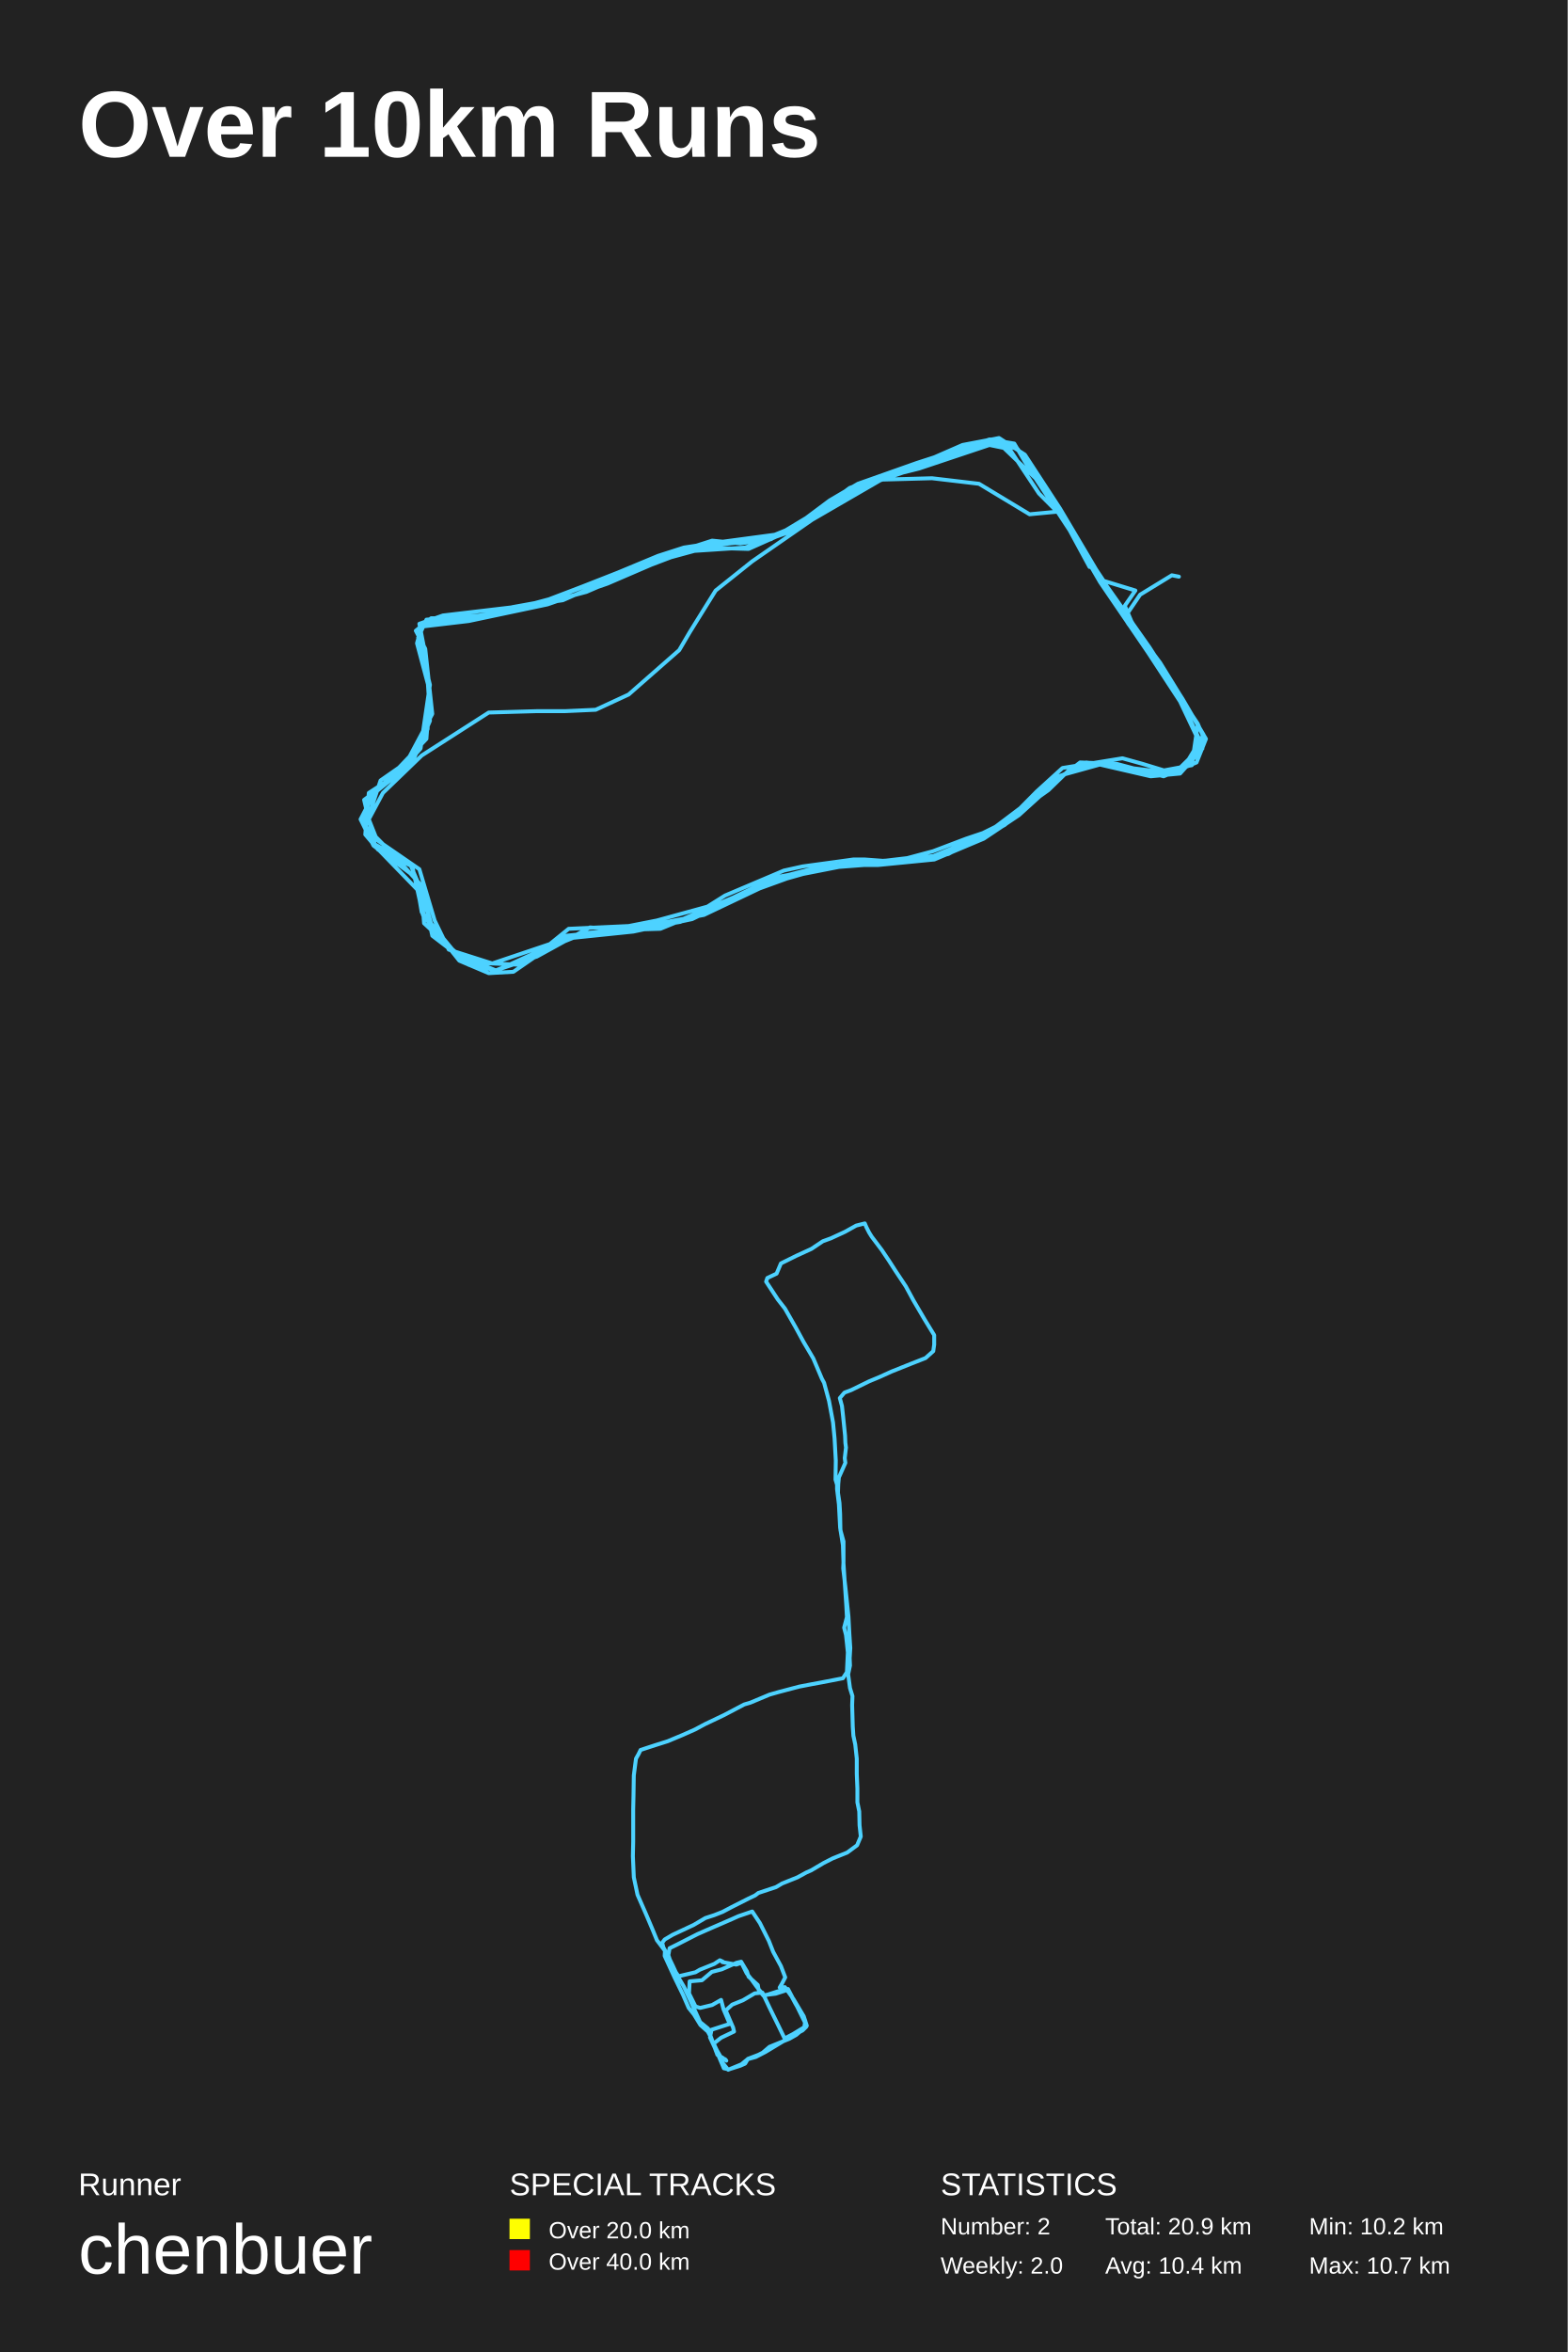
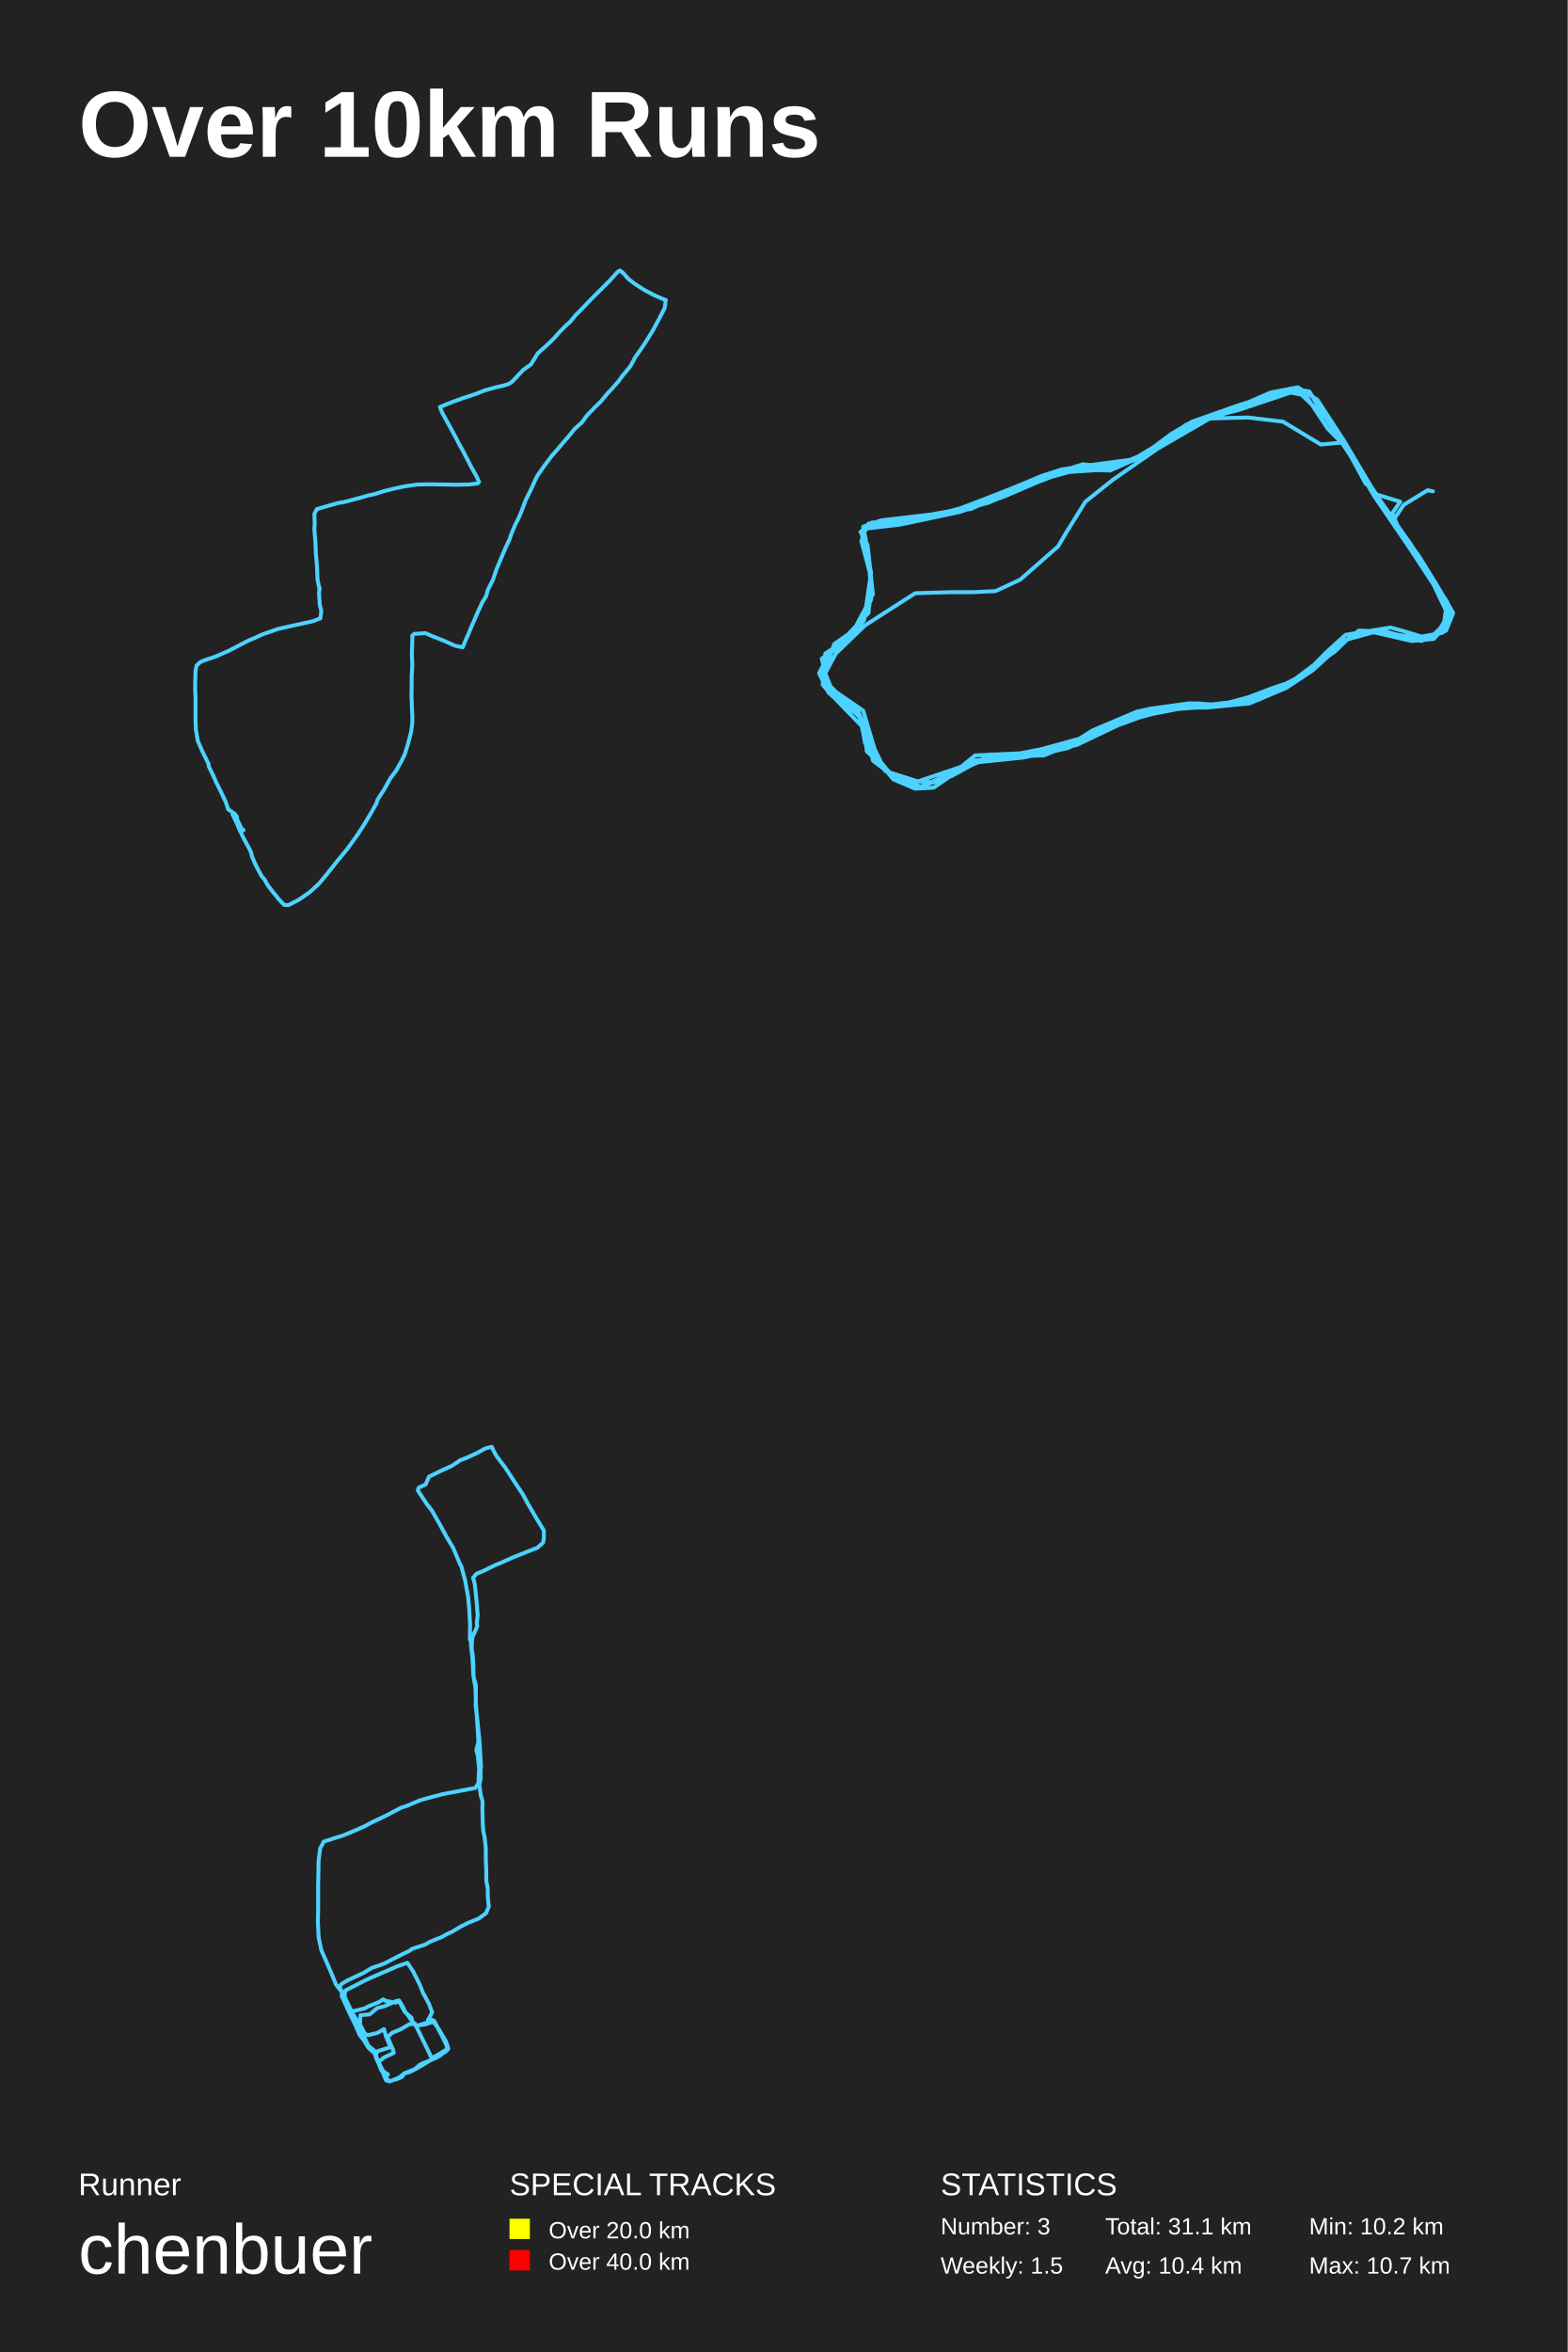
<svg xmlns="http://www.w3.org/2000/svg" baseProfile="full" height="300mm" version="1.1" viewBox="0,0,200,300" width="200mm">
  <defs />
  <rect fill="#222222" height="300" width="200" x="0" y="0" />
  <text fill="#FFFFFF" style="font-size:12px; font-family:Arial; font-weight:bold;" x="10" y="20">Over 10km Runs</text>
  <text fill="#FFFFFF" style="font-size:4px; font-family:Arial" x="10" y="280">Runner</text>
  <text fill="#FFFFFF" style="font-size:9px; font-family:Arial" x="10" y="290">chenbuer</text>
  <text fill="#FFFFFF" style="font-size:4px; font-family:Arial" x="65" y="280">SPECIAL TRACKS</text>
  <rect fill="yellow" height="2.6" width="2.6" x="65" y="283" />
  <text fill="#FFFFFF" style="font-size:3px; font-family:Arial" x="70" y="285.5">Over 20.0 km</text>
  <rect fill="red" height="2.6" width="2.6" x="65" y="287" />
  <text fill="#FFFFFF" style="font-size:3px; font-family:Arial" x="70" y="289.5">Over 40.0 km</text>
  <text fill="#FFFFFF" style="font-size:4px; font-family:Arial" x="120" y="280">STATISTICS</text>
-   <text fill="#FFFFFF" style="font-size:3px; font-family:Arial" x="120" y="285">Number: 2</text>
-   <text fill="#FFFFFF" style="font-size:3px; font-family:Arial" x="120" y="290">Weekly: 2.0</text>
-   <text fill="#FFFFFF" style="font-size:3px; font-family:Arial" x="141" y="285">Total: 20.9 km</text>
+   <text fill="#FFFFFF" style="font-size:3px; font-family:Arial" x="120" y="285">Number: 3</text>
+   <text fill="#FFFFFF" style="font-size:3px; font-family:Arial" x="120" y="290">Weekly: 1.5</text>
+   <text fill="#FFFFFF" style="font-size:3px; font-family:Arial" x="141" y="285">Total: 31.1 km</text>
  <text fill="#FFFFFF" style="font-size:3px; font-family:Arial" x="141" y="290">Avg: 10.4 km</text>
  <text fill="#FFFFFF" style="font-size:3px; font-family:Arial" x="167" y="285">Min: 10.2 km</text>
  <text fill="#FFFFFF" style="font-size:3px; font-family:Arial" x="167" y="290">Max: 10.7 km</text>
-   <polyline fill="none" points="139.0,72.317 135.55,65.951 132.55,62.945 128.8,57.286 125.35,56.579 115.15,60.292 109.45,62.237 100.6,67.896 95.05,69.841 86.95,70.372 77.5,74.439 69.85,77.092 59.8,79.214 53.8,79.921 53.2,82.043 54.85,88.232 54.4,94.244 47.65,101.318 46.0,104.501 47.65,107.86 53.05,111.927 53.8,116.348 59.05,122.714 66.55,123.068 72.4,119.531 78.4,118.647 84.25,118.47 91.15,115.641 98.8,111.927 105.55,110.69 110.2,110.336 119.65,109.098 127.15,105.385 130,103.616 134.5,99.196 139.9,97.427 146.8,99.019 150.55,98.665 153.4,95.482 150.55,89.47 146.5,83.281 140.35,74.262 136.75,68.073 132.1,61 127.3,56.402 117.25,59.762 112.3,61 105.1,64.713 98.35,68.78 91.45,69.488 85.6,71.079 80.95,72.848 74.8,75.5 70.15,76.738 61.9,78.506 53.8,79.567 53.35,81.689 54.7,87.348 54.85,91.946 52.6,97.25 47.35,101.494 46.3,104.677 47.8,107.86 53.8,114.049 54.1,117.763 59.8,123.068 63.4,123.775 72.25,119.708 80.8,118.824 88.3,117.232 97.45,112.812 101.05,111.751 107.35,110.513 109.6,110.336 112,110.336 119.2,109.629 125.5,106.976 130,103.97 133.9,100.433 135.55,98.842 140.65,97.427 146.35,98.665 152.05,97.604 152.8,92.476 149.8,87.525 143.95,79.567 137.95,69.841 134.05,63.652 129.85,57.286 126.4,56.225 120.1,58.347 114.7,59.939 108.1,62.591 101.05,67.542 95.5,70.018 89.35,69.841 85.0,71.256 79.45,73.201 71.8,76.561 67.0,77.268 56.5,78.506 53.5,79.567 54.4,84.165 54.7,88.939 54.55,93.007 51.4,98.311 47.05,101.141 46.6,106.446 48.25,108.391 52.6,110.513 53.95,116.702 58.6,122.537 62.35,124.129 65.5,123.952 69.85,120.946 74.65,119.001 79.45,118.647 89.8,116.702 98.35,112.635 105.85,110.513 117.4,109.805 121,108.921 123.25,107.684 126.55,105.738 128.5,104.501 133.75,100.787 136.3,98.311 139.75,97.427 142.0,97.427 145.15,98.488 150.55,98.665 153.55,93.714 150.4,88.409 148.0,84.519 144.7,80.098 143.5,77.268 144.85,75.323 140.8,74.085 134.8,65.067 130.75,58.878 129.4,56.579 126.25,56.048 116.95,59.054 109.45,61.707 105.85,63.829 101.35,67.189 97.0,68.957 94.45,69.311 90.85,68.957 85.9,70.549 80.2,72.671 70.9,76.207 64.3,77.976 61.15,78.506 54.4,79.037 53.35,81.336 54.85,87.348 53.65,95.482 50.5,99.019 46.45,102.025 47.8,107.684 52.3,110.159 54.1,114.403 55.3,119.001 59.8,122.891 63.25,123.775 68.5,122.007 75.25,118.293 80.5,118.647 86.8,117.586 92.05,115.11 100.0,111.751 104.8,110.513 111.85,110.159 118.0,109.629 124.45,106.976 129.55,104.147 134.35,99.903 137.8,97.25 142.45,97.427 148.45,99.019 152.65,97.25 153.85,94.244 150.85,89.116 146.65,82.573 140.8,74.262 135.25,64.89 130.75,57.993 127.45,55.871 122.8,56.755 118.75,58.524 114.7,59.939 108.4,62.237 105.1,64.713 99.85,68.073 91.9,69.134 87.25,69.841 83.95,70.902 78.85,73.024 74.35,74.793 69.25,76.738 65.35,77.445 61.0,78.683 59.05,78.86 55.0,78.86 53.05,80.451 54.25,82.75 55.15,91.061 51.85,97.25 48.55,99.549 46.6,105.385 49.75,108.568 53.8,112.988 55.15,119.354 58.15,121.653 63.25,123.775 69.1,121.476 72.25,119.354 80.95,118.47 87.1,117.232 92.5,114.934 96.85,113.342 102.7,111.22 109.15,109.982 112.45,109.805 118.45,109.452 124.15,107.507 128.2,105.208 133.0,100.964 134.95,99.196 138.55,97.25 147.1,98.311 149.8,98.665 152.35,96.366 153.7,94.421 152.8,92.299 147.25,83.988 144.1,78.86 139.6,72.494 135.1,65.244 131.35,65.597 124.9,61.707 118.9,61 112.45,61.176 103.6,66.305 95.95,71.61 91.3,75.323 88.0,80.628 86.65,82.927 80.2,88.586 76.0,90.531 72.1,90.708 68.5,90.708 62.35,90.885 53.8,96.366 48.85,101.141 47.05,104.501 48.1,107.153 53.5,110.866 55.45,117.409 57.25,121.123 62.8,122.891 70.15,120.415 72.55,118.47 80.2,118.117 83.8,117.409 90.25,115.641 92.5,114.226 100.0,111.043 102.4,110.513 106.3,109.982 108.85,109.629 110.35,109.629 112.75,109.805 115.75,109.452 119.05,108.568 123.25,106.976 126.4,105.915 130.15,103.086 132.25,100.964 135.55,97.958 143.2,96.72 145.75,97.427 149.8,98.665 153.4,95.128 150.55,89.116 147.7,84.165 143.65,78.506 145.45,75.854 149.5,73.378 150.4,73.555" stroke="#4DD2FF" stroke-linecap="round" stroke-linejoin="round" stroke-width="0.5" />
-   <polyline fill="none" points="92.112,262.515 91.364,261.68 90.617,259.591 90.341,258.756 89.318,257.921 89.004,257.225 88.02,255.044 87.233,253.373 86.407,251.981 85.856,250.774 85.187,249.382 84.636,248.407 84.479,247.804 84.794,247.386 85.817,246.783 88.492,245.53 89.987,244.648 91.128,244.277 92.19,243.859 93.331,243.256 95.535,242.142 96.321,241.771 96.754,241.446 98.997,240.704 99.784,240.24 101.751,239.451 102.852,238.847 103.482,238.569 105.056,237.641 106.236,237.037 108.085,236.295 109.344,235.367 109.816,234.253 109.659,232.814 109.619,231.051 109.383,229.89 109.383,228.127 109.305,226.27 109.305,224.321 109.108,222.511 108.872,221.397 108.793,220.237 108.715,217.499 108.754,216.339 108.439,215.318 108.203,213.554 108.439,212.44 108.4,211.512 108.478,210.212 108.36,208.402 108.242,206.174 108.006,203.9 107.849,202.415 107.574,200.048 107.613,199.166 107.613,198.052 107.613,196.613 107.219,195.175 107.18,193.086 107.101,191.694 106.905,190.394 106.944,189.28 107.023,188.445 107.849,186.588 107.77,185.985 107.928,184.639 107.849,184.035 107.81,183.107 107.574,180.786 107.416,179.347 107.141,178.326 107.731,177.63 108.596,177.305 110.878,176.191 112.216,175.634 113.75,174.938 116.19,173.963 118.078,173.221 119.062,172.339 119.18,171.503 119.18,170.296 117.96,168.3 116.544,165.887 115.56,164.077 114.262,162.127 113.396,160.781 112.491,159.435 111.193,157.717 110.878,157.207 110.524,156.511 110.328,156.046 109.226,156.325 107.81,157.114 106,157.95 104.977,158.321 103.521,159.296 101.593,160.178 99.626,161.152 99.075,162.452 97.895,163.009 97.738,163.473 99.233,165.748 100.138,166.908 101.515,169.322 102.498,171.132 103.757,173.267 104.859,175.866 105.134,176.377 105.764,178.698 106.275,181.436 106.472,183.478 106.629,186.31 106.59,188.723 106.787,189.373 106.787,189.93 107.023,191.879 107.18,194.85 107.534,197.078 107.613,199.445 107.77,201.858 107.967,204.782 108.046,206.267 107.692,207.613 107.928,208.541 108.046,209.609 108.164,210.769 108.046,213.275 107.534,214.064 104.898,214.575 103.639,214.807 101.947,215.132 99.311,215.828 98.171,216.153 95.731,217.174 94.944,217.406 92.387,218.752 89.948,219.912 88.649,220.608 87.076,221.305 85.187,222.094 83.574,222.604 81.725,223.207 81.45,223.764 81.135,224.321 80.86,226.456 80.82,229.009 80.781,230.772 80.781,233.417 80.781,234.903 80.742,236.759 80.86,239.451 81.332,241.678 82.433,244.184 83.259,246.133 83.81,247.479 84.833,248.825 84.794,249.475 86.053,252.213 87.115,254.394 87.863,256.111 88.531,256.946 89.358,258.292 90.302,259.127 90.577,259.638 91.207,261.216 91.522,262.097 92.19,262.469 92.662,262.84 92.505,262.654 91.994,262.886 92.899,264.0 94.59,263.304 95.377,262.654 96.4,262.376 97.659,261.726 99.587,260.566 101.043,259.684 102.38,258.988 102.852,258.524 102.695,257.967 101.554,255.647 100.531,253.698 99.154,254.023 97.423,254.58 96.794,253.837 96.676,253.187 95.495,252.12 95.298,251.47 94.551,250.217 93.961,250.356 92.82,250.867 92.072,251.192 90.813,251.517 89.554,252.584 87.981,252.723 87.902,254.255 88.728,255.925 89.318,256.111 90.853,255.74 91.994,255.09 92.308,256.297 93.095,258.153 92.505,258.338 90.774,258.895 90.577,259.87 91.049,260.891 91.718,262.329 92.348,263.814 92.977,263.954 94.433,263.49 95.062,263.211 95.417,262.608 96.754,262.097 97.305,261.819 98.171,261.076 99.193,260.659 100.689,260.055 101.593,259.545 102.931,258.385 102.538,257.178 101.239,254.997 100.138,253.466 99.469,253.512 99.744,253.048 100.177,252.213 99.626,250.774 98.643,248.964 98.092,247.572 96.951,245.298 95.967,243.813 94.197,244.416 93.371,244.788 90.695,245.948 89.004,246.69 86.368,248.036 85.423,248.5 85.266,249.382 85.777,250.913 86.564,252.074 88.728,251.563 89.279,251.238 91.128,250.496 91.836,250.032 92.23,250.217 92.151,250.264 93.921,250.589 94.59,250.356 95.259,251.702 95.81,252.398 96.479,253.327 96.872,253.837 97.462,254.487 98.957,254.301 100.531,253.791 101.475,255.554 102.734,257.735 102.616,258.57 101.161,259.452 100.098,260.009 99.311,258.385 98.171,256.065 97.266,254.162 96.282,254.255 94.787,255.136 93.41,255.693 92.584,256.436 93.528,258.617 93.646,259.127 91.994,259.916 91.049,260.659 91.443,261.494 91.954,262.376" stroke="#4DD2FF" stroke-linecap="round" stroke-linejoin="round" stroke-width="0.5" />
+   <polyline fill="none" points="31.063,105.854 30.664,105.644 30.287,104.651 29.933,103.788 29.113,103.239 28.802,102.298 28.182,100.991 27.583,99.788 27.229,98.978 26.63,97.749 26.608,97.436 25.855,95.919 25.234,94.507 24.99,93.07 24.946,91.945 24.946,90.455 24.946,88.86 24.902,88.128 24.902,87.187 24.946,85.54 25.079,84.886 25.567,84.442 26.121,84.207 27.162,83.867 27.65,83.684 29.246,82.978 30.709,82.22 31.396,81.854 31.95,81.592 32.415,81.409 33.545,80.886 34.654,80.52 35.429,80.233 37.047,79.867 38.488,79.553 39.818,79.265 40.128,79.161 40.86,78.873 40.926,78.429 40.993,77.906 40.793,77.147 40.704,75.631 40.771,75.003 40.749,74.899 40.771,75.213 40.505,73.905 40.438,72.206 40.305,70.715 40.239,69.173 40.106,67.499 40.15,66.767 40.106,65.538 40.438,64.937 41.946,64.493 43.165,64.153 43.852,64.048 45.425,63.63 46.666,63.29 46.91,63.211 47.797,63.028 48.927,62.662 50.057,62.375 51.587,62.035 53.271,61.799 54.845,61.773 56.529,61.799 58.192,61.826 59.787,61.799 60.918,61.669 61.117,61.459 60.763,60.701 60.098,59.525 59.699,58.74 58.967,57.328 58.657,56.805 58.192,55.89 57.482,54.583 56.995,53.694 56.396,52.621 56.13,51.915 57.593,51.314 59.034,50.791 60.563,50.294 61.915,49.771 63.156,49.431 64.264,49.17 64.885,48.987 65.284,48.725 65.749,48.255 66.747,47.183 67.744,46.477 68.609,45.064 69.672,44.123 70.581,43.26 71.29,42.45 72.133,41.587 72.753,41.037 73.462,40.175 74.172,39.469 75.036,38.553 75.834,37.743 76.942,36.644 77.829,35.755 78.782,34.683 79.092,34.5 79.491,34.814 80.222,35.624 80.976,36.2 82.195,36.984 83.436,37.638 84.5,38.109 84.943,38.266 84.788,39.312 83.99,40.854 83.281,42.162 82.993,42.633 82.306,43.731 81.752,44.568 80.998,45.614 80.688,46.241 80.4,46.738 80.023,47.209 79.424,47.915 78.893,48.647 77.895,49.771 77.563,50.111 76.61,51.262 75.945,51.889 75.524,52.334 75.08,52.778 74.814,53.092 74.216,53.903 73.329,54.687 72.421,55.812 72.177,56.073 71.157,57.276 70.382,58.165 69.495,59.342 68.609,60.597 68.409,60.963 67.744,62.427 67.079,63.76 66.503,65.277 66.126,66.166 65.727,66.924 65.217,68.153 65.018,68.754 64.464,69.957 63.866,71.369 63.378,72.52 62.89,73.958 62.248,75.213 62.004,76.075 61.56,76.781 61.051,77.853 60.452,79.239 59.876,80.572 59.743,80.912 59.477,81.488 59.034,82.559 58.081,82.376 56.684,81.749 55.155,81.148 54.269,80.755 52.828,80.86 52.606,81.069 52.584,82.324 52.54,83.501 52.606,84.756 52.518,86.272 52.518,87.527 52.495,88.939 52.54,89.54 52.54,90.115 52.584,90.952 52.606,91.266 52.606,92.155 52.495,93.017 52.451,93.331 52.052,94.9 51.631,96.233 51.166,97.174 50.567,98.246 49.969,99.056 49.792,99.292 48.994,100.73 48.661,101.226 48.174,101.984 48.018,102.481 47.221,103.893 46.4,105.252 45.625,106.455 45.004,107.318 44.406,108.154 44.095,108.546 43.032,109.827 42.056,111.056 41.68,111.526 40.682,112.729 39.508,113.801 38.2,114.716 36.804,115.448 36.249,115.422 35.585,114.716 34.654,113.566 34.122,112.86 33.745,112.154 33.412,111.814 32.681,110.455 32.149,109.252 32.016,108.677 31.728,108.102 31.107,106.978 30.487,105.671 30.265,105.122 29.667,103.867 29.911,103.762 30.221,104.154 30.243,104.494 30.819,105.697 31.041,105.906" stroke="#4DD2FF" stroke-linecap="round" stroke-linejoin="round" stroke-width="0.5" />
+   <polyline fill="none" points="174.25,61.738 171.663,56.963 169.413,54.709 166.6,50.464 164.013,49.934 156.362,52.719 152.087,54.178 145.45,58.422 141.288,59.881 135.213,60.279 128.125,63.329 122.387,65.319 114.85,66.91 110.35,67.441 109.9,69.032 111.137,73.674 110.8,78.183 105.737,83.488 104.5,85.875 105.737,88.395 109.787,91.446 110.35,94.761 114.287,99.536 119.913,99.801 124.3,97.148 128.8,96.485 133.188,96.353 138.363,94.231 144.1,91.446 149.163,90.517 152.65,90.252 159.738,89.324 165.362,86.539 167.5,85.212 170.875,81.897 174.925,80.57 180.1,81.764 182.913,81.499 185.05,79.112 182.913,74.602 179.875,69.961 175.262,63.197 172.563,58.555 169.075,53.25 165.475,49.801 157.938,52.321 154.225,53.25 148.825,56.035 143.762,59.085 138.588,59.616 134.2,60.809 130.713,62.136 126.1,64.125 122.613,65.053 116.425,66.38 110.35,67.175 110.013,68.767 111.025,73.011 111.137,76.459 109.45,80.438 105.513,83.621 104.725,86.008 105.85,88.395 110.35,93.037 110.575,95.822 114.85,99.801 117.55,100.331 124.188,97.281 130.6,96.618 136.225,95.424 143.088,92.109 145.787,91.313 150.513,90.385 152.2,90.252 154,90.252 159.4,89.721 164.125,87.732 167.5,85.478 170.425,82.825 171.663,81.631 175.487,80.57 179.762,81.499 184.038,80.703 184.6,76.857 182.35,73.144 177.963,67.175 173.463,59.881 170.538,55.239 167.388,50.464 164.8,49.669 160.075,51.26 156.025,52.454 151.075,54.443 145.787,58.157 141.625,60.014 137.012,59.881 133.75,60.942 129.588,62.401 123.85,64.921 120.25,65.451 112.375,66.38 110.125,67.175 110.8,70.624 111.025,74.205 110.913,77.255 108.55,81.234 105.287,83.356 104.95,87.334 106.187,88.793 109.45,90.385 110.462,95.026 113.95,99.403 116.763,100.597 119.125,100.464 122.387,98.209 125.987,96.75 129.588,96.485 137.35,95.026 143.762,91.976 149.388,90.385 158.05,89.854 160.75,89.191 162.438,88.263 164.913,86.804 166.375,85.875 170.313,83.09 172.225,81.234 174.813,80.57 176.5,80.57 178.863,81.366 182.913,81.499 185.163,77.785 182.8,73.807 181,70.889 178.525,67.573 177.625,65.451 178.638,63.992 175.6,63.064 171.1,56.3 168.063,51.658 167.05,49.934 164.688,49.536 157.712,51.791 152.087,53.78 149.388,55.372 146.013,57.892 142.75,59.218 140.838,59.483 138.137,59.218 134.425,60.411 130.15,62.003 123.175,64.656 118.225,65.982 115.863,66.38 110.8,66.778 110.013,68.502 111.137,73.011 110.237,79.112 107.875,81.764 104.837,84.019 105.85,88.263 109.225,90.119 110.575,93.302 111.475,96.75 114.85,99.668 117.437,100.331 121.375,99.005 126.438,96.22 130.375,96.485 135.1,95.69 139.038,93.833 145.0,91.313 148.6,90.385 153.888,90.119 158.5,89.721 163.337,87.732 167.163,85.61 170.762,82.427 173.35,80.438 176.837,80.57 181.337,81.764 184.488,80.438 185.388,78.183 183.138,74.337 179.988,69.43 175.6,63.197 171.438,56.167 168.063,50.995 165.587,49.403 162.1,50.067 159.062,51.393 156.025,52.454 151.3,54.178 148.825,56.035 144.888,58.555 138.925,59.35 135.438,59.881 132.962,60.677 129.137,62.268 125.763,63.595 121.938,65.053 119.013,65.584 115.75,66.512 114.287,66.645 111.25,66.645 109.787,67.839 110.688,69.563 111.362,75.796 108.887,80.438 106.412,82.162 104.95,86.539 107.312,88.926 110.35,92.241 111.362,97.016 113.612,98.74 117.437,100.331 121.825,98.607 124.188,97.016 130.713,96.353 135.325,95.424 139.375,93.7 142.637,92.507 147.025,90.915 151.863,89.987 154.337,89.854 158.837,89.589 163.112,88.13 166.15,86.406 169.75,83.223 171.213,81.897 173.913,80.438 180.325,81.234 182.35,81.499 184.263,79.775 185.275,78.316 184.6,76.724 180.438,70.491 178.075,66.645 174.7,61.87 171.325,56.433 168.513,56.698 163.675,53.78 159.175,53.25 154.337,53.382 147.7,57.228 141.962,61.207 138.475,63.992 136,67.971 134.987,69.695 130.15,73.939 127.0,75.398 124.075,75.531 121.375,75.531 116.763,75.663 110.35,79.775 106.637,83.356 105.287,85.875 106.075,87.865 110.125,90.65 111.587,95.557 112.937,98.342 117.1,99.668 122.613,97.811 124.413,96.353 130.15,96.087 132.85,95.557 137.688,94.231 139.375,93.17 145.0,90.782 146.8,90.385 149.725,89.987 151.638,89.721 152.763,89.721 154.562,89.854 156.812,89.589 159.288,88.926 162.438,87.732 164.8,86.936 167.612,84.814 169.188,83.223 171.663,80.968 177.4,80.04 179.312,80.57 182.35,81.499 185.05,78.846 182.913,74.337 180.775,70.624 177.738,66.38 179.088,64.39 182.125,62.534 182.8,62.666" stroke="#4DD2FF" stroke-linecap="round" stroke-linejoin="round" stroke-width="0.5" />
+   <polyline fill="none" points="49.084,264.386 48.523,263.76 47.962,262.194 47.756,261.567 46.989,260.941 46.753,260.419 46.015,258.783 45.425,257.53 44.805,256.486 44.392,255.581 43.89,254.536 43.477,253.806 43.359,253.353 43.595,253.04 44.363,252.587 46.369,251.648 47.49,250.986 48.346,250.708 49.143,250.395 49.998,249.942 51.651,249.107 52.241,248.828 52.566,248.585 54.248,248.028 54.838,247.68 56.313,247.088 57.139,246.635 57.611,246.427 58.792,245.731 59.677,245.278 61.064,244.721 62.008,244.025 62.362,243.19 62.244,242.111 62.215,240.788 62.038,239.918 62.038,238.595 61.978,237.203 61.978,235.741 61.831,234.383 61.654,233.548 61.595,232.678 61.536,230.624 61.565,229.754 61.329,228.988 61.152,227.665 61.329,226.83 61.3,226.134 61.359,225.159 61.27,223.802 61.182,222.131 61.005,220.425 60.887,219.311 60.68,217.536 60.71,216.875 60.71,216.039 60.71,214.96 60.415,213.881 60.385,212.315 60.326,211.27 60.179,210.296 60.208,209.46 60.267,208.833 60.887,207.441 60.828,206.989 60.946,205.979 60.887,205.526 60.857,204.83 60.68,203.09 60.562,202.011 60.356,201.245 60.798,200.723 61.447,200.479 63.159,199.643 64.162,199.226 65.313,198.703 67.142,197.972 68.559,197.415 69.296,196.754 69.385,196.127 69.385,195.222 68.47,193.725 67.408,191.915 66.67,190.557 65.696,189.095 65.047,188.086 64.369,187.076 63.395,185.788 63.159,185.405 62.893,184.883 62.746,184.535 61.919,184.744 60.857,185.336 59.5,185.962 58.733,186.241 57.641,186.972 56.195,187.633 54.72,188.364 54.307,189.339 53.421,189.757 53.303,190.105 54.425,191.811 55.103,192.681 56.136,194.491 56.874,195.849 57.818,197.45 58.644,199.4 58.851,199.783 59.323,201.523 59.706,203.577 59.854,205.109 59.972,207.232 59.942,209.042 60.09,209.53 60.09,209.947 60.267,211.409 60.385,213.637 60.651,215.308 60.71,217.083 60.828,218.894 60.975,221.087 61.034,222.2 60.769,223.21 60.946,223.906 61.034,224.707 61.123,225.577 61.034,227.457 60.651,228.048 58.674,228.431 57.729,228.605 56.461,228.849 54.484,229.371 53.628,229.615 51.798,230.38 51.208,230.555 49.29,231.564 47.461,232.434 46.487,232.956 45.307,233.478 43.89,234.07 42.681,234.453 41.294,234.906 41.087,235.323 40.851,235.741 40.645,237.342 40.615,239.256 40.586,240.579 40.586,242.563 40.586,243.677 40.556,245.069 40.645,247.088 40.999,248.759 41.825,250.638 42.445,252.1 42.858,253.109 43.625,254.119 43.595,254.606 44.54,256.66 45.336,258.295 45.897,259.583 46.399,260.21 47.018,261.219 47.726,261.846 47.933,262.228 48.405,263.412 48.641,264.073 49.143,264.351 49.497,264.63 49.379,264.491 48.995,264.665 49.674,265.5 50.943,264.978 51.533,264.491 52.3,264.282 53.244,263.795 54.69,262.924 55.782,262.263 56.785,261.741 57.139,261.393 57.021,260.975 56.166,259.235 55.398,257.773 54.366,258.017 53.067,258.435 52.595,257.878 52.507,257.39 51.621,256.59 51.474,256.103 50.913,255.163 50.471,255.267 49.615,255.65 49.054,255.894 48.11,256.137 47.166,256.938 45.985,257.042 45.926,258.191 46.546,259.444 46.989,259.583 48.14,259.305 48.995,258.817 49.231,259.722 49.821,261.115 49.379,261.254 48.081,261.671 47.933,262.402 48.287,263.168 48.789,264.247 49.261,265.361 49.733,265.465 50.825,265.117 51.297,264.908 51.562,264.456 52.566,264.073 52.979,263.864 53.628,263.307 54.395,262.994 55.516,262.542 56.195,262.159 57.198,261.289 56.903,260.384 55.929,258.748 55.103,257.599 54.602,257.634 54.808,257.286 55.133,256.66 54.72,255.581 53.982,254.223 53.569,253.179 52.713,251.474 51.975,250.36 50.648,250.812 50.028,251.091 48.022,251.961 46.753,252.518 44.776,253.527 44.068,253.875 43.949,254.536 44.333,255.685 44.923,256.555 46.546,256.172 46.959,255.929 48.346,255.372 48.877,255.024 49.172,255.163 49.113,255.198 50.441,255.441 50.943,255.267 51.444,256.277 51.857,256.799 52.359,257.495 52.654,257.878 53.097,258.365 54.218,258.226 55.398,257.843 56.107,259.166 57.051,260.801 56.962,261.428 55.87,262.089 55.074,262.507 54.484,261.289 53.628,259.548 52.949,258.121 52.212,258.191 51.09,258.852 50.058,259.27 49.438,259.827 50.146,261.463 50.235,261.846 48.995,262.437 48.287,262.994 48.582,263.621 48.966,264.282" stroke="#4DD2FF" stroke-linecap="round" stroke-linejoin="round" stroke-width="0.5" />
</svg>
